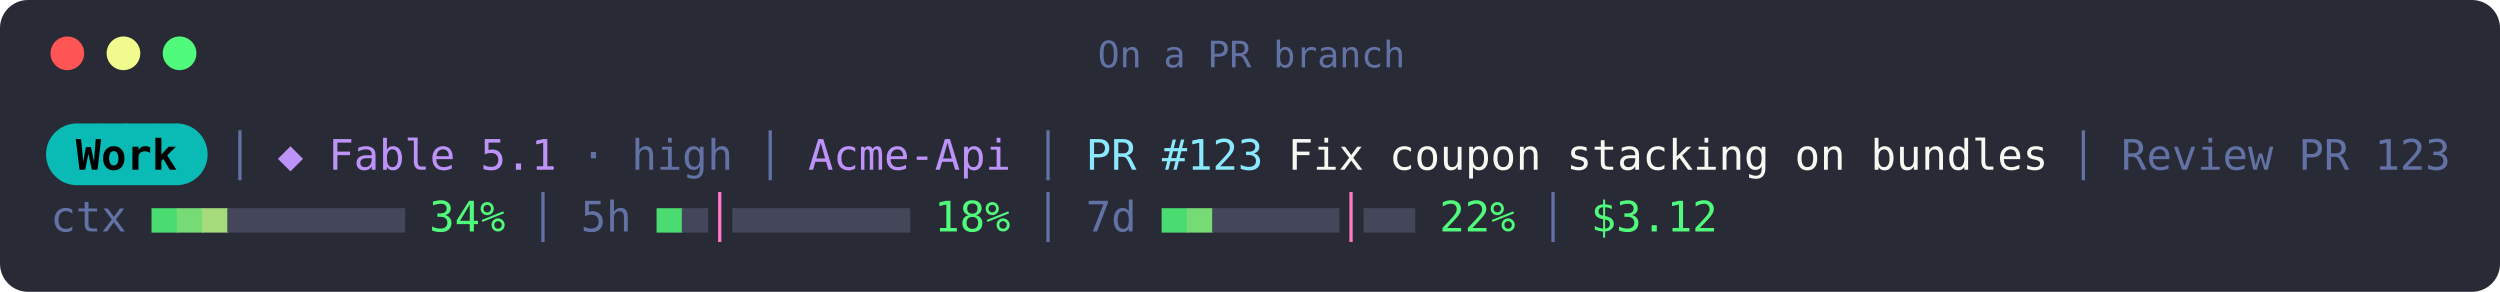
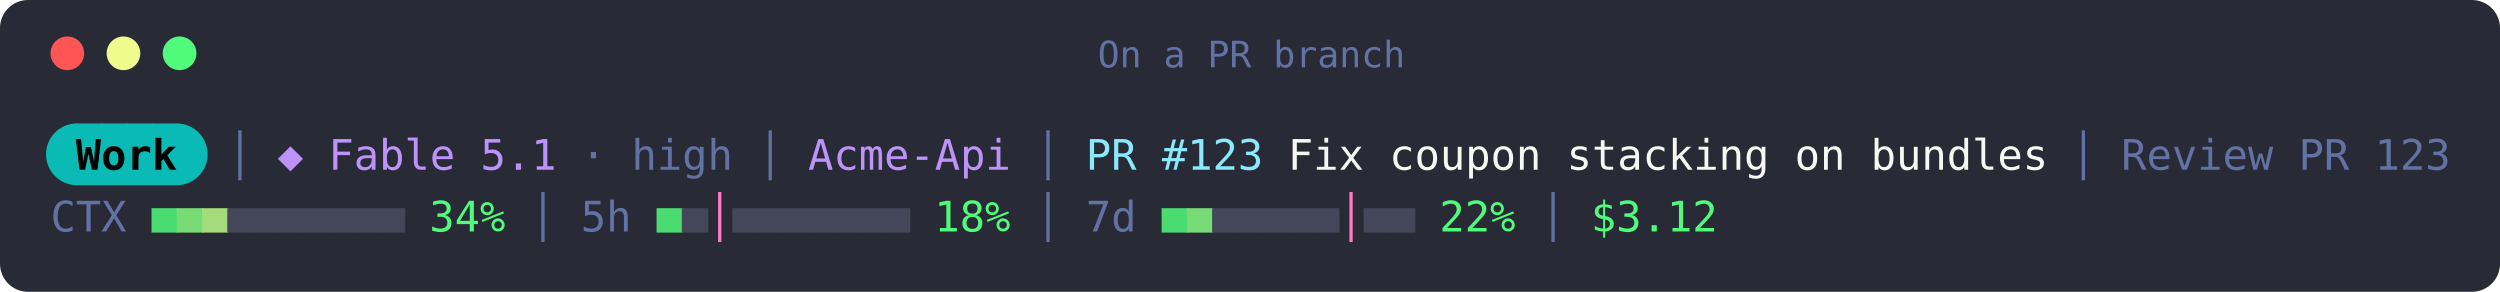
<svg xmlns="http://www.w3.org/2000/svg" width="891" height="104" viewBox="0 0 891 104">
  <rect width="100%" height="100%" rx="10" fill="#282a36" />
  <circle cx="24" cy="19" r="6" fill="#ff5555" />
  <circle cx="44" cy="19" r="6" fill="#f1fa8c" />
  <circle cx="64" cy="19" r="6" fill="#50fa7b" />
  <text x="446" y="24" fill="#6272a4" font-family="'JetBrains Mono','SF Mono',Menlo,Consolas,'DejaVu Sans Mono',monospace" font-size="13" text-anchor="middle">On a PR branch</text>
  <path d="M27.4,44 A11.0,11.0 0 0 0 27.4,66 Z" fill="#0abab5" />
  <rect x="27.0" y="44" width="9.4" height="22" fill="#0abab5" />
  <rect x="36.0" y="44" width="9.4" height="22" fill="#0abab5" />
  <rect x="45.0" y="44" width="9.4" height="22" fill="#0abab5" />
  <rect x="54.0" y="44" width="9.4" height="22" fill="#0abab5" />
  <path d="M63.0,44 A11.0,11.0 0 0 1 63.0,66 Z" fill="#0abab5" />
  <text x="27.0" y="60.5" fill="#000000" font-family="'JetBrains Mono','SF Mono',Menlo,Consolas,'DejaVu Sans Mono',monospace" font-size="15" font-weight="bold" textLength="36.0" lengthAdjust="spacingAndGlyphs" xml:space="preserve">Work</text>
  <text x="81.0" y="60.5" fill="#6272a4" font-family="'JetBrains Mono','SF Mono',Menlo,Consolas,'DejaVu Sans Mono',monospace" font-size="15" textLength="9.0" lengthAdjust="spacingAndGlyphs" xml:space="preserve">│</text>
  <text x="99.0" y="60.5" fill="#bd93f9" font-family="'JetBrains Mono','SF Mono',Menlo,Consolas,'DejaVu Sans Mono',monospace" font-size="15" textLength="99.0" lengthAdjust="spacingAndGlyphs" xml:space="preserve">◆ Fable 5.1</text>
  <text x="207.0" y="60.5" fill="#6272a4" font-family="'JetBrains Mono','SF Mono',Menlo,Consolas,'DejaVu Sans Mono',monospace" font-size="15" textLength="54.0" lengthAdjust="spacingAndGlyphs" xml:space="preserve">· high</text>
  <text x="270.0" y="60.5" fill="#6272a4" font-family="'JetBrains Mono','SF Mono',Menlo,Consolas,'DejaVu Sans Mono',monospace" font-size="15" textLength="9.0" lengthAdjust="spacingAndGlyphs" xml:space="preserve">│</text>
  <text x="288.0" y="60.5" fill="#bd93f9" font-family="'JetBrains Mono','SF Mono',Menlo,Consolas,'DejaVu Sans Mono',monospace" font-size="15" textLength="72.0" lengthAdjust="spacingAndGlyphs" xml:space="preserve">Acme-Api</text>
  <text x="369.0" y="60.5" fill="#6272a4" font-family="'JetBrains Mono','SF Mono',Menlo,Consolas,'DejaVu Sans Mono',monospace" font-size="15" textLength="9.0" lengthAdjust="spacingAndGlyphs" xml:space="preserve">│</text>
  <text x="387.0" y="60.5" fill="#8be9fd" font-family="'JetBrains Mono','SF Mono',Menlo,Consolas,'DejaVu Sans Mono',monospace" font-size="15" textLength="63.0" lengthAdjust="spacingAndGlyphs" xml:space="preserve">PR #123</text>
  <text x="459.0" y="60.5" fill="#f8f8f2" font-family="'JetBrains Mono','SF Mono',Menlo,Consolas,'DejaVu Sans Mono',monospace" font-size="15" textLength="270.0" lengthAdjust="spacingAndGlyphs" xml:space="preserve">Fix coupon stacking on bundles</text>
  <text x="738.0" y="60.5" fill="#6272a4" font-family="'JetBrains Mono','SF Mono',Menlo,Consolas,'DejaVu Sans Mono',monospace" font-size="15" textLength="9.0" lengthAdjust="spacingAndGlyphs" xml:space="preserve">│</text>
  <text x="756.0" y="60.5" fill="#6272a4" font-family="'JetBrains Mono','SF Mono',Menlo,Consolas,'DejaVu Sans Mono',monospace" font-size="15" textLength="117.0" lengthAdjust="spacingAndGlyphs" xml:space="preserve">Review PR 123</text>
  <rect x="54.0" y="74.2" width="9.4" height="8.7" fill="#4adb71" />
  <rect x="63.0" y="74.2" width="9.4" height="8.7" fill="#77db75" />
  <rect x="72.0" y="74.2" width="9.4" height="8.7" fill="#a5db7a" />
  <rect x="81.0" y="74.2" width="9.4" height="8.7" fill="#44475a" />
  <rect x="90.0" y="74.2" width="9.4" height="8.7" fill="#44475a" />
  <rect x="99.0" y="74.2" width="9.4" height="8.7" fill="#44475a" />
  <rect x="108.0" y="74.2" width="9.4" height="8.7" fill="#44475a" />
  <rect x="117.0" y="74.2" width="9.4" height="8.7" fill="#44475a" />
  <rect x="126.0" y="74.2" width="9.4" height="8.7" fill="#44475a" />
  <rect x="135.0" y="74.2" width="9.4" height="8.7" fill="#44475a" />
  <rect x="234.0" y="74.2" width="9.4" height="8.7" fill="#4adb71" />
  <rect x="243.0" y="74.2" width="9.4" height="8.7" fill="#44475a" />
  <rect x="261.0" y="74.2" width="9.4" height="8.7" fill="#44475a" />
  <rect x="270.0" y="74.2" width="9.4" height="8.7" fill="#44475a" />
  <rect x="279.0" y="74.2" width="9.4" height="8.7" fill="#44475a" />
  <rect x="288.0" y="74.2" width="9.4" height="8.7" fill="#44475a" />
  <rect x="297.0" y="74.2" width="9.4" height="8.7" fill="#44475a" />
  <rect x="306.0" y="74.2" width="9.4" height="8.7" fill="#44475a" />
  <rect x="315.0" y="74.2" width="9.4" height="8.7" fill="#44475a" />
  <rect x="414.0" y="74.2" width="9.4" height="8.7" fill="#4adb71" />
  <rect x="423.0" y="74.2" width="9.4" height="8.7" fill="#77db75" />
  <rect x="432.0" y="74.2" width="9.4" height="8.7" fill="#44475a" />
  <rect x="441.0" y="74.2" width="9.4" height="8.7" fill="#44475a" />
  <rect x="450.0" y="74.2" width="9.4" height="8.7" fill="#44475a" />
  <rect x="459.0" y="74.2" width="9.4" height="8.7" fill="#44475a" />
  <rect x="468.0" y="74.2" width="9.4" height="8.7" fill="#44475a" />
  <rect x="486.0" y="74.2" width="9.4" height="8.7" fill="#44475a" />
  <rect x="495.0" y="74.2" width="9.4" height="8.7" fill="#44475a" />
-   <text x="18.0" y="82.5" fill="#6272a4" font-family="'JetBrains Mono','SF Mono',Menlo,Consolas,'DejaVu Sans Mono',monospace" font-size="15" textLength="27.0" lengthAdjust="spacingAndGlyphs" xml:space="preserve">ctx</text>
+   <text x="18.0" y="82.5" fill="#6272a4" font-family="'JetBrains Mono','SF Mono',Menlo,Consolas,'DejaVu Sans Mono',monospace" font-size="15" textLength="27.0" lengthAdjust="spacingAndGlyphs" xml:space="preserve">CTX</text>
  <text x="153.0" y="82.5" fill="#50fa7b" font-family="'JetBrains Mono','SF Mono',Menlo,Consolas,'DejaVu Sans Mono',monospace" font-size="15" textLength="27.0" lengthAdjust="spacingAndGlyphs" xml:space="preserve">34%</text>
  <text x="189.0" y="82.5" fill="#6272a4" font-family="'JetBrains Mono','SF Mono',Menlo,Consolas,'DejaVu Sans Mono',monospace" font-size="15" textLength="9.0" lengthAdjust="spacingAndGlyphs" xml:space="preserve">│</text>
  <text x="207.0" y="82.5" fill="#6272a4" font-family="'JetBrains Mono','SF Mono',Menlo,Consolas,'DejaVu Sans Mono',monospace" font-size="15" textLength="18.0" lengthAdjust="spacingAndGlyphs" xml:space="preserve">5h</text>
  <text x="252.0" y="82.5" fill="#ff79c6" font-family="'JetBrains Mono','SF Mono',Menlo,Consolas,'DejaVu Sans Mono',monospace" font-size="15" textLength="9.0" lengthAdjust="spacingAndGlyphs" xml:space="preserve">│</text>
  <text x="333.0" y="82.5" fill="#50fa7b" font-family="'JetBrains Mono','SF Mono',Menlo,Consolas,'DejaVu Sans Mono',monospace" font-size="15" textLength="27.0" lengthAdjust="spacingAndGlyphs" xml:space="preserve">18%</text>
  <text x="369.0" y="82.5" fill="#6272a4" font-family="'JetBrains Mono','SF Mono',Menlo,Consolas,'DejaVu Sans Mono',monospace" font-size="15" textLength="9.0" lengthAdjust="spacingAndGlyphs" xml:space="preserve">│</text>
  <text x="387.0" y="82.5" fill="#6272a4" font-family="'JetBrains Mono','SF Mono',Menlo,Consolas,'DejaVu Sans Mono',monospace" font-size="15" textLength="18.0" lengthAdjust="spacingAndGlyphs" xml:space="preserve">7d</text>
  <text x="477.0" y="82.5" fill="#ff79c6" font-family="'JetBrains Mono','SF Mono',Menlo,Consolas,'DejaVu Sans Mono',monospace" font-size="15" textLength="9.0" lengthAdjust="spacingAndGlyphs" xml:space="preserve">│</text>
  <text x="513.0" y="82.5" fill="#50fa7b" font-family="'JetBrains Mono','SF Mono',Menlo,Consolas,'DejaVu Sans Mono',monospace" font-size="15" textLength="27.0" lengthAdjust="spacingAndGlyphs" xml:space="preserve">22%</text>
  <text x="549.0" y="82.5" fill="#6272a4" font-family="'JetBrains Mono','SF Mono',Menlo,Consolas,'DejaVu Sans Mono',monospace" font-size="15" textLength="9.0" lengthAdjust="spacingAndGlyphs" xml:space="preserve">│</text>
  <text x="567.0" y="82.5" fill="#50fa7b" font-family="'JetBrains Mono','SF Mono',Menlo,Consolas,'DejaVu Sans Mono',monospace" font-size="15" textLength="45.0" lengthAdjust="spacingAndGlyphs" xml:space="preserve">$3.12</text>
</svg>
